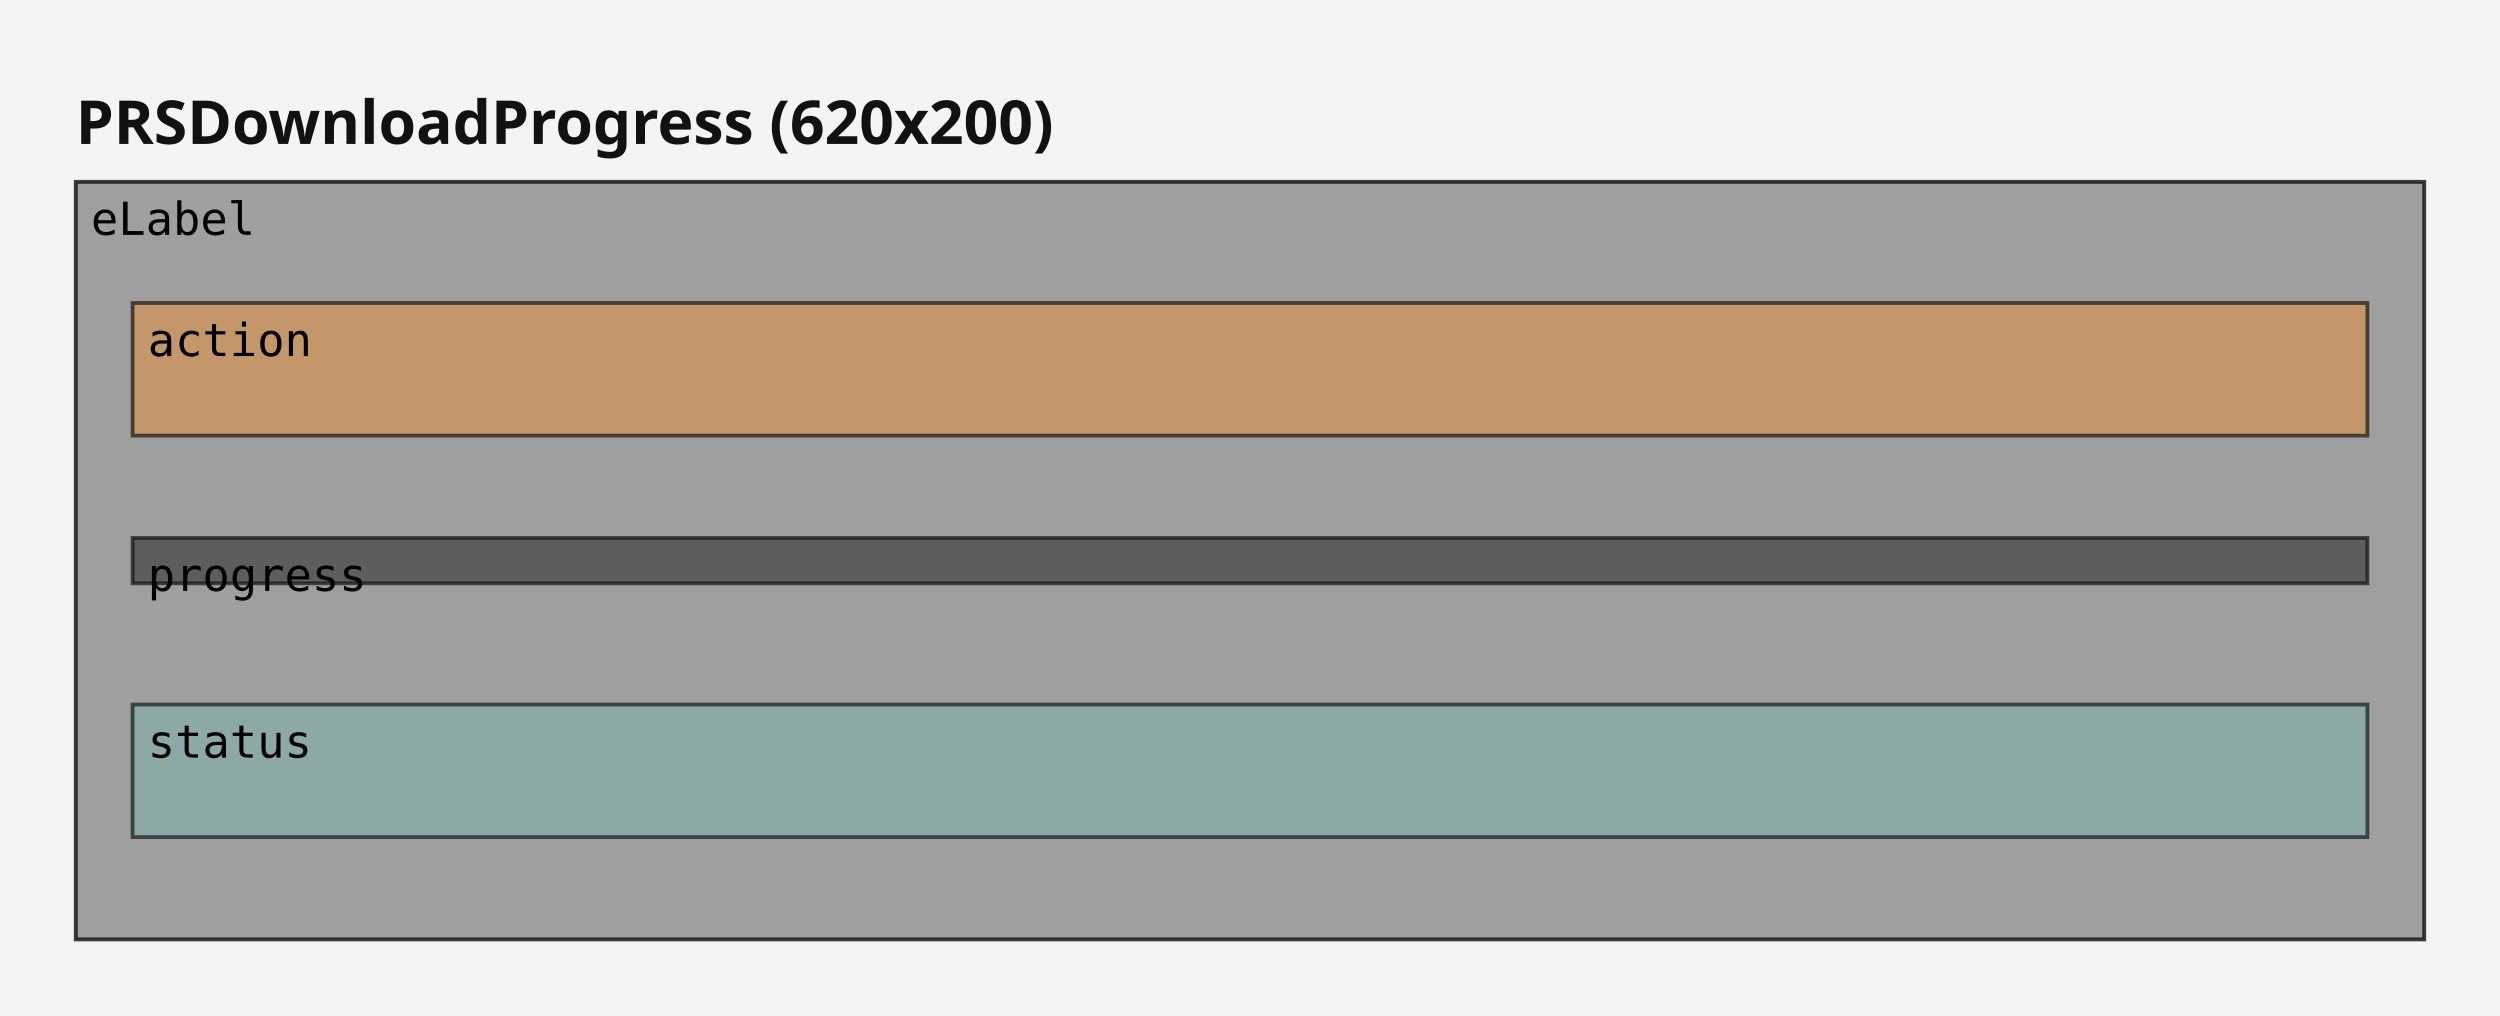
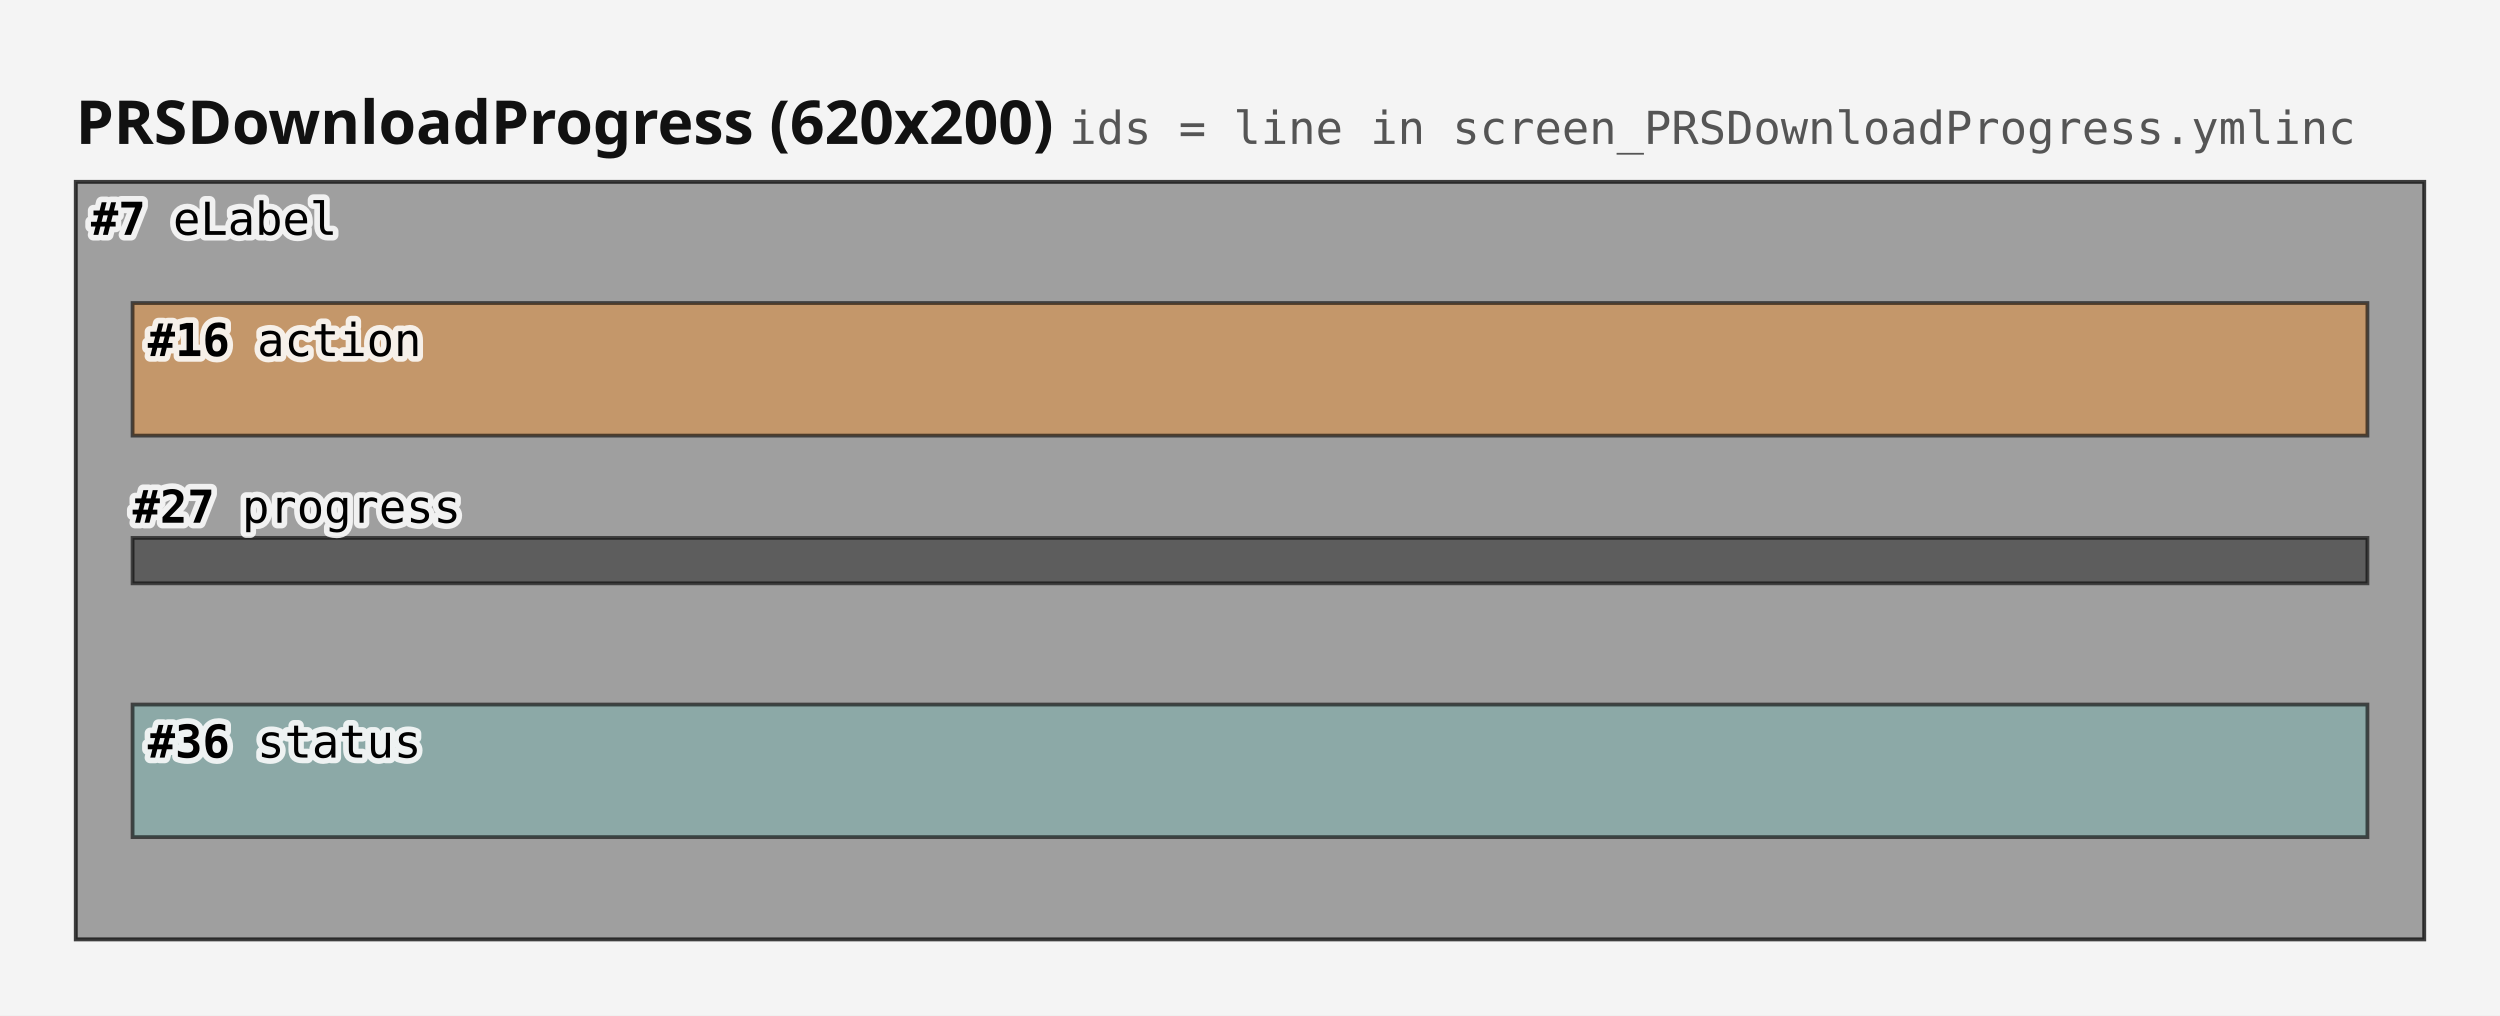
<svg xmlns="http://www.w3.org/2000/svg" width="660" height="268" viewBox="0 0 660 268">
  <rect x="0" y="0" width="660" height="268" fill="#f4f4f4" />
-   <text x="20" y="38" font-family="sans-serif" font-size="16" font-weight="bold" fill="#111111">PRSDownloadProgress (620x200)</text>
+   <text x="20" y="38" font-family="sans-serif" font-size="16" font-weight="bold" fill="#111111">PRSDownloadProgress (620x200) <tspan font-family="monospace" font-size="12" font-weight="normal" fill="#555555">ids = line in screen_PRSDownloadProgress.ymlinc</tspan>
+   </text>
  <g data-screen="0" transform="translate(20,48)">
    <rect x="0" y="0" width="620" height="200" fill="#ffffff" stroke="#999999" stroke-width="1" />
-     <g>
-       <rect data-ref="0:0" x="0" y="0" width="620" height="200" fill="#2c2c2c" fill-opacity="0.45" stroke="#000000" stroke-opacity="0.6" stroke-width="1" />
-       <text x="4" y="14" font-family="monospace" font-size="12" fill="#000000">eLabel</text>
-     </g>
-     <g>
-       <rect data-ref="0:1" x="15" y="32" width="590" height="35" fill="#f28e2b" fill-opacity="0.45" stroke="#000000" stroke-opacity="0.6" stroke-width="1" />
-       <text x="19" y="46" font-family="monospace" font-size="12" fill="#000000">action</text>
-     </g>
-     <g>
-       <rect data-ref="0:3" x="15" y="138" width="590" height="35" fill="#76b7b2" fill-opacity="0.45" stroke="#000000" stroke-opacity="0.6" stroke-width="1" />
-       <text x="19" y="152" font-family="monospace" font-size="12" fill="#000000">status</text>
-     </g>
-     <g>
-       <rect data-ref="0:2" x="15" y="94" width="590" height="12" fill="#0e0e0e" fill-opacity="0.45" stroke="#000000" stroke-opacity="0.6" stroke-width="1" />
-       <text x="19" y="108" font-family="monospace" font-size="12" fill="#000000">progress</text>
+     <rect data-ref="0:0" data-src="screen_PRSDownloadProgress.ymlinc:7" x="0" y="0" width="620" height="200" fill="#2c2c2c" fill-opacity="0.45" stroke="#000000" stroke-opacity="0.6" stroke-width="1" />
+     <rect data-ref="0:1" data-src="screen_PRSDownloadProgress.ymlinc:16" x="15" y="32" width="590" height="35" fill="#f28e2b" fill-opacity="0.45" stroke="#000000" stroke-opacity="0.6" stroke-width="1" />
+     <rect data-ref="0:3" data-src="screen_PRSDownloadProgress.ymlinc:36" x="15" y="138" width="590" height="35" fill="#76b7b2" fill-opacity="0.45" stroke="#000000" stroke-opacity="0.6" stroke-width="1" />
+     <rect data-ref="0:2" data-src="screen_PRSDownloadProgress.ymlinc:27" x="15" y="94" width="590" height="12" fill="#0e0e0e" fill-opacity="0.45" stroke="#000000" stroke-opacity="0.6" stroke-width="1" />
+     <g pointer-events="none" font-family="monospace" font-size="12" fill="#000000" stroke="#ffffff" stroke-width="3" stroke-opacity="0.85" stroke-linejoin="round" paint-order="stroke">
+       <text x="4" y="14">
+         <tspan font-weight="bold">#7</tspan> eLabel</text>
+       <text x="19" y="46">
+         <tspan font-weight="bold">#16</tspan> action</text>
+       <text x="19" y="152">
+         <tspan font-weight="bold">#36</tspan> status</text>
+       <text x="15" y="90">
+         <tspan font-weight="bold">#27</tspan> progress</text>
    </g>
  </g>
</svg>
